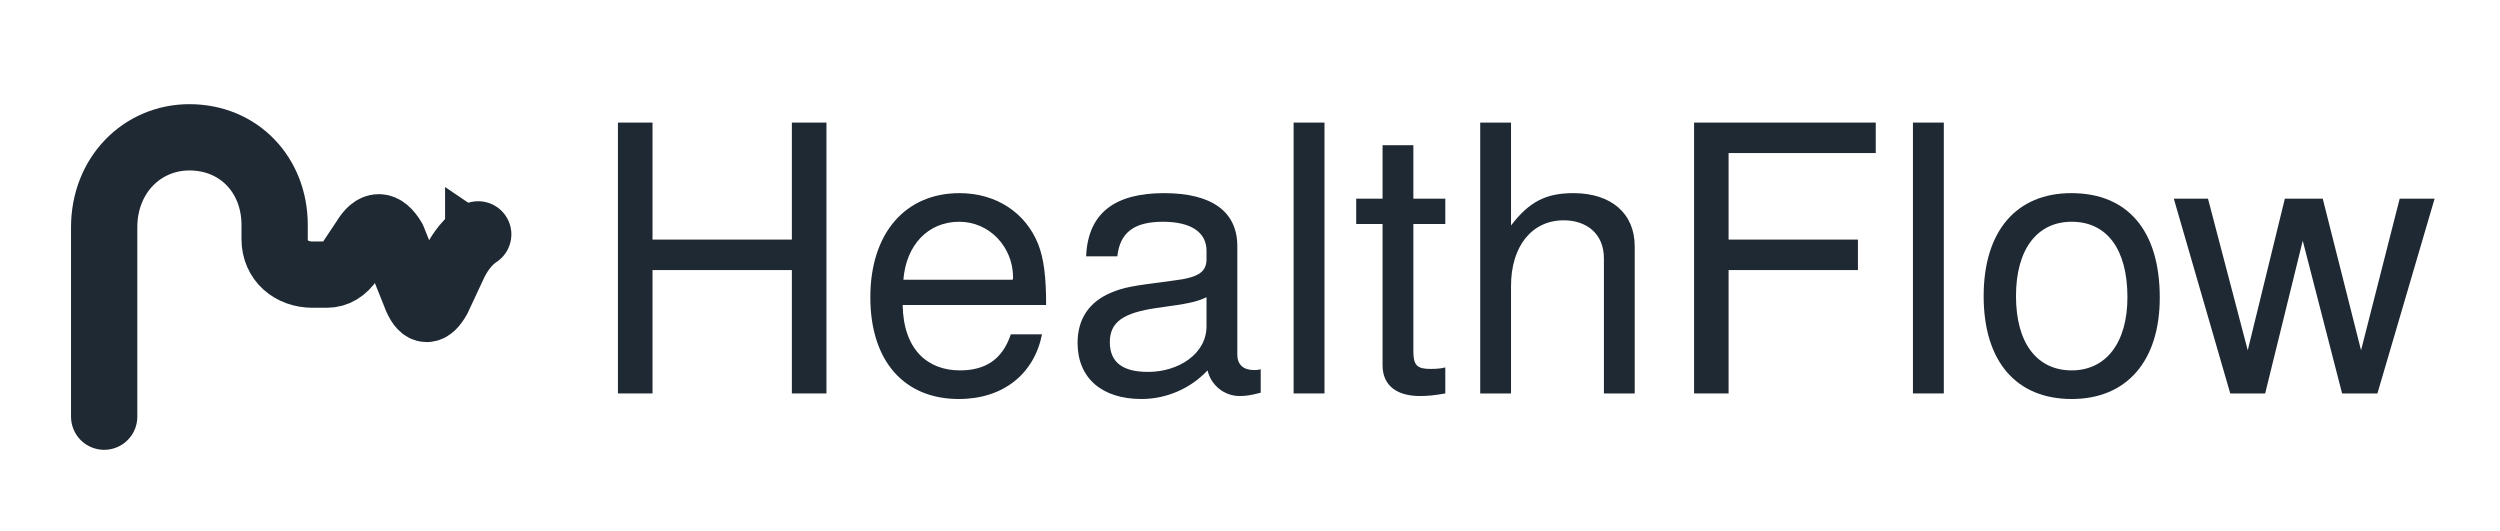
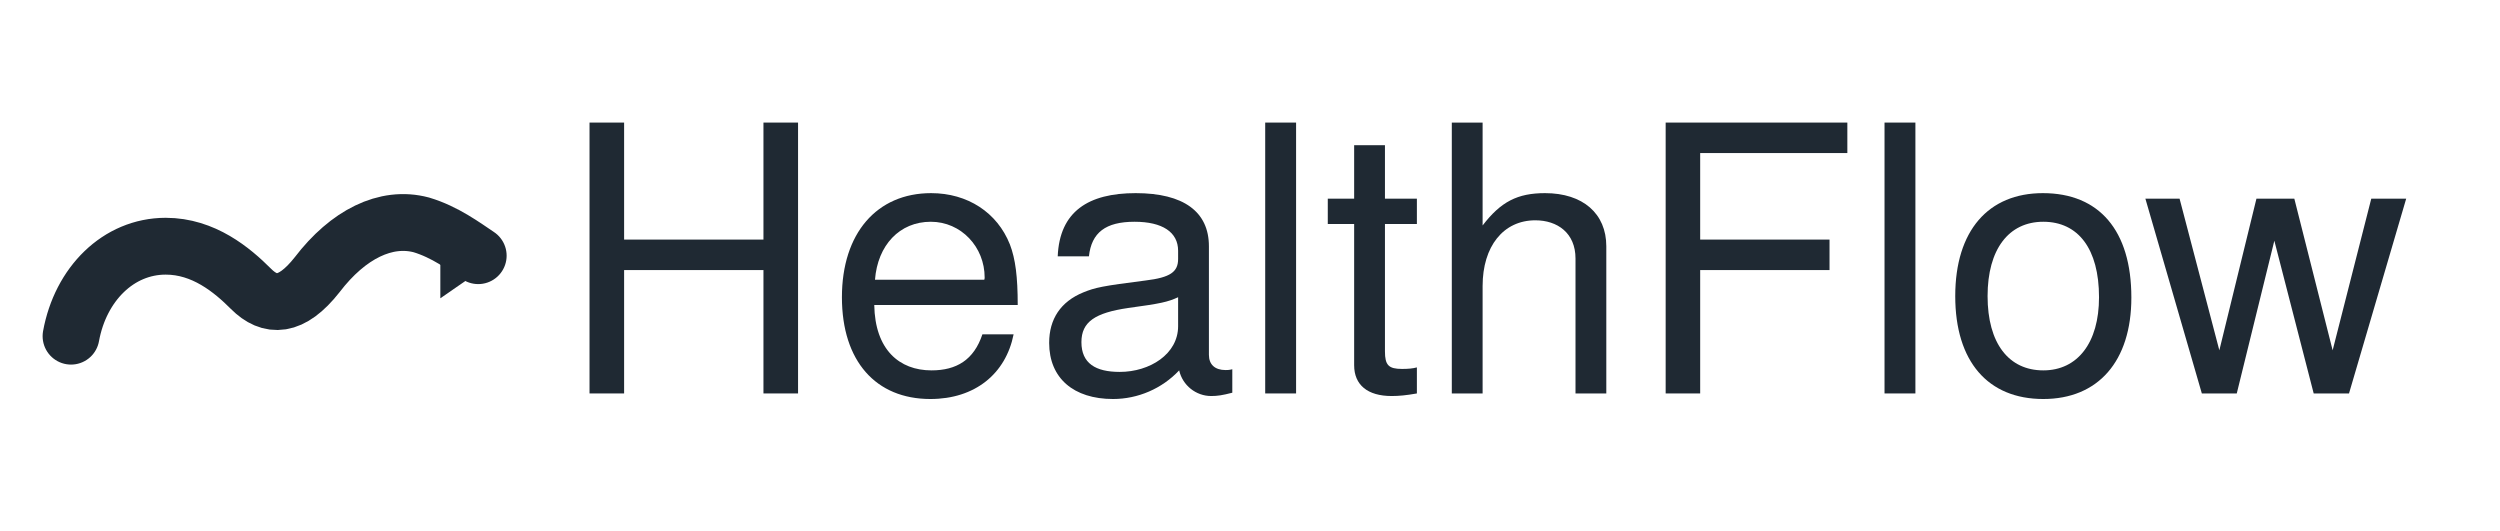
<svg xmlns="http://www.w3.org/2000/svg" viewBox="0 0 1056 224" role="img" aria-labelledby="healthflowMonoLogoTitle healthflowMonoLogoDesc">
-   <path d="M44 176V96C44 74 60 58 80 58C101 58 116 74 116 95V101C116 110 123 116 132 116H138Q144 116 148 110L154 101Q160 91 166 101L176 126Q180 135 185 126L192 111Q196 103 202 99" fill="none" stroke="#1F2933" stroke-linecap="round" stroke-linejoin="round" stroke-width="28" />
-   <path d="M120 116H138Q144 116 148 110L154 101Q160 91 166 101L176 126Q180 135 185 126L191 112Q194 105 198 102" fill="none" stroke="#1F2933" stroke-linecap="round" stroke-linejoin="round" stroke-width="18" />
-   <path d="M188 79L216 98L188 117Z" fill="#1F2933" />
-   <path d="M190 87L206 98L190 109Z" fill="#1F2933" />
-   <g fill="#1F2933" transform="translate(248 -14) scale(2.18)">
+   <path d="M30 142C34 120 50 104 70 104C86 104 98 114 106 122C114 130 123 130 134 116C147 99 163 91 178 95C188 98 196 104 202 108" fill="none" stroke="#1F2933" stroke-linecap="round" stroke-linejoin="round" stroke-width="24" />
+   <path d="M186 90L212 108L186 126Z" fill="#1F2933" />
+   <g fill="#1F2933" transform="translate(236 -14) scale(2.18)">
    <path transform="translate(0 82.65625)" d="M 46.375 0 L 46.375 -52.484 L 39.672 -52.484 L 39.672 -29.812 L 12.672 -29.812 L 12.672 -52.484 L 5.969 -52.484 L 5.969 0 L 12.672 0 L 12.672 -23.906 L 39.672 -23.906 L 39.672 0 Z M 46.375 0 " />
    <path transform="translate(52 82.65625)" d="M 36.938 -17.141 C 36.938 -22.609 36.5 -26.062 35.422 -28.875 C 32.969 -35.062 27.219 -38.812 20.156 -38.812 C 9.641 -38.812 2.875 -31.031 2.875 -18.641 C 2.875 -6.266 9.438 1.078 20.016 1.078 C 28.656 1.078 34.625 -3.812 36.141 -11.453 L 30.094 -11.453 C 28.438 -6.484 25.062 -4.469 20.234 -4.469 C 13.969 -4.469 9.281 -8.5 9.141 -17.141 Z M 30.531 -22.469 C 30.531 -22.469 30.531 -22.172 30.453 -22.031 L 9.281 -22.031 C 9.797 -28.734 14.047 -33.266 20.094 -33.266 C 25.984 -33.266 30.531 -28.375 30.531 -22.469 Z M 30.531 -22.469 " />
    <path transform="translate(92 82.65625)" d="M 38.516 -0.141 L 38.516 -4.688 C 37.875 -4.531 37.578 -4.531 37.219 -4.531 C 35.141 -4.531 33.984 -5.609 33.984 -7.484 L 33.984 -28.516 C 33.984 -35.203 29.094 -38.812 19.797 -38.812 C 10.656 -38.812 5.047 -35.281 4.688 -26.562 L 10.734 -26.562 C 11.234 -31.172 13.969 -33.266 19.578 -33.266 C 24.984 -33.266 28.016 -31.25 28.016 -27.641 L 28.016 -26.062 C 28.016 -23.547 26.5 -22.469 21.75 -21.891 C 13.25 -20.812 11.953 -20.516 9.641 -19.578 C 5.25 -17.781 3.031 -14.406 3.031 -9.797 C 3.031 -2.953 7.781 1.078 15.406 1.078 C 20.234 1.078 24.906 -0.938 28.219 -4.469 C 28.875 -1.578 31.469 0.5 34.422 0.5 C 35.641 0.5 36.578 0.359 38.516 -0.141 Z M 28.016 -13.031 C 28.016 -7.625 22.531 -4.172 16.703 -4.172 C 12.031 -4.172 9.281 -5.828 9.281 -9.938 C 9.281 -13.891 11.953 -15.625 18.359 -16.562 C 24.703 -17.422 25.984 -17.719 28.016 -18.641 Z M 28.016 -13.031 " />
    <path transform="translate(132 82.65625)" d="M 10.875 0 L 10.875 -52.484 L 4.891 -52.484 L 4.891 0 Z M 10.875 0 " />
    <path transform="translate(148 82.65625)" d="M 18.281 0 L 18.281 -5.047 C 17.5 -4.828 16.562 -4.75 15.406 -4.75 C 12.812 -4.75 12.094 -5.469 12.094 -8.141 L 12.094 -32.828 L 18.281 -32.828 L 18.281 -37.734 L 12.094 -37.734 L 12.094 -48.094 L 6.125 -48.094 L 6.125 -37.734 L 1.016 -37.734 L 1.016 -32.828 L 6.125 -32.828 L 6.125 -5.469 C 6.125 -1.656 8.719 0.5 13.391 0.5 C 14.828 0.5 16.266 0.359 18.281 0 Z M 18.281 0 " />
    <path transform="translate(168 82.65625)" d="M 34.984 0 L 34.984 -28.516 C 34.984 -34.844 30.453 -38.812 23.109 -38.812 C 17.781 -38.812 14.547 -37.156 11.016 -32.547 L 11.016 -52.484 L 5.047 -52.484 L 5.047 0 L 11.016 0 L 11.016 -20.812 C 11.016 -28.516 15.047 -33.547 21.234 -33.547 C 25.484 -33.547 29.016 -31.109 29.016 -26.141 L 29.016 0 Z M 34.984 0 " />
    <path transform="translate(208 82.65625)" d="M 41.688 -46.578 L 41.688 -52.484 L 6.484 -52.484 L 6.484 0 L 13.172 0 L 13.172 -23.906 L 38.234 -23.906 L 38.234 -29.812 L 13.172 -29.812 L 13.172 -46.578 Z M 41.688 -46.578 " />
    <path transform="translate(252 82.65625)" d="M 10.875 0 L 10.875 -52.484 L 4.891 -52.484 L 4.891 0 Z M 10.875 0 " />
    <path transform="translate(268 82.65625)" d="M 36.719 -18.578 C 36.719 -31.609 30.453 -38.812 19.578 -38.812 C 9 -38.812 2.594 -31.531 2.594 -18.859 C 2.594 -6.188 8.922 1.078 19.656 1.078 C 30.234 1.078 36.719 -6.188 36.719 -18.578 Z M 30.453 -18.641 C 30.453 -9.797 26.281 -4.469 19.656 -4.469 C 12.953 -4.469 8.859 -9.719 8.859 -18.859 C 8.859 -27.938 12.953 -33.266 19.656 -33.266 C 26.422 -33.266 30.453 -28.016 30.453 -18.641 Z M 30.453 -18.641 " />
    <path transform="translate(307 82.65625)" d="M 50.969 -37.734 L 44.203 -37.734 L 36.719 -8.359 L 29.297 -37.734 L 21.953 -37.734 L 14.766 -8.359 L 7.062 -37.734 L 0.438 -37.734 L 11.375 0 L 18.141 0 L 25.422 -29.594 L 33.047 0 L 39.891 0 Z M 50.969 -37.734 " />
  </g>
</svg>
